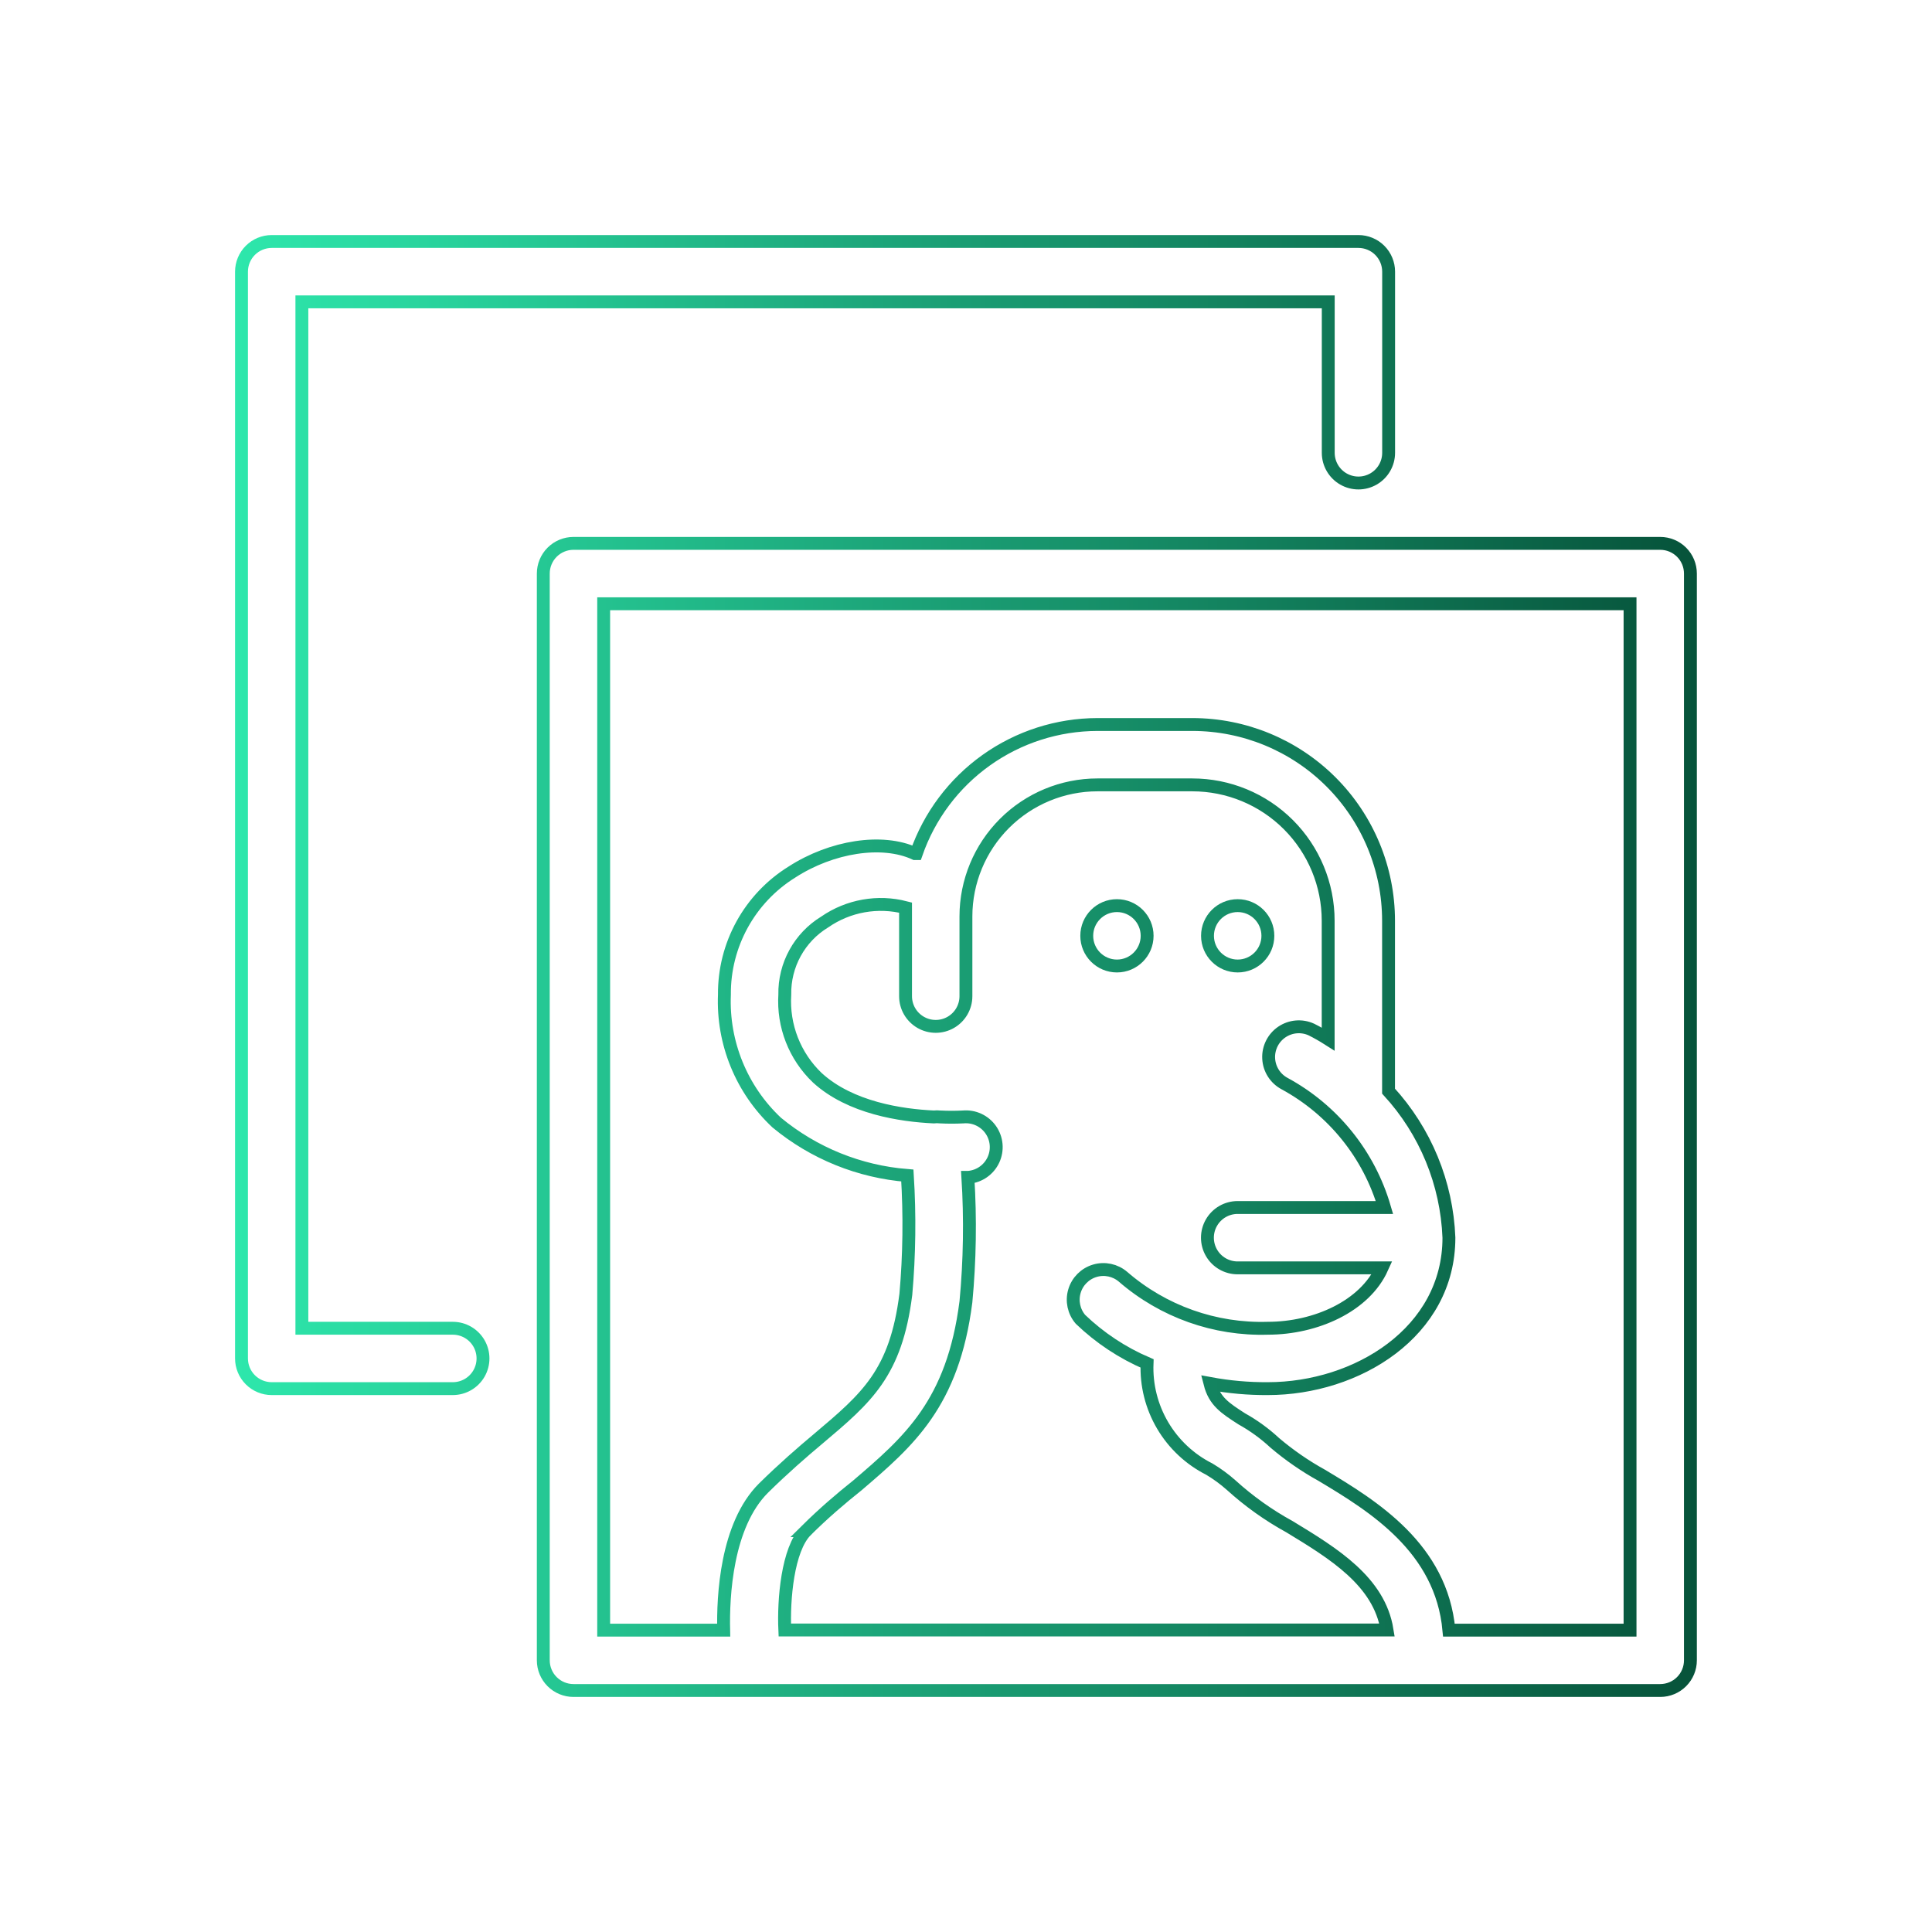
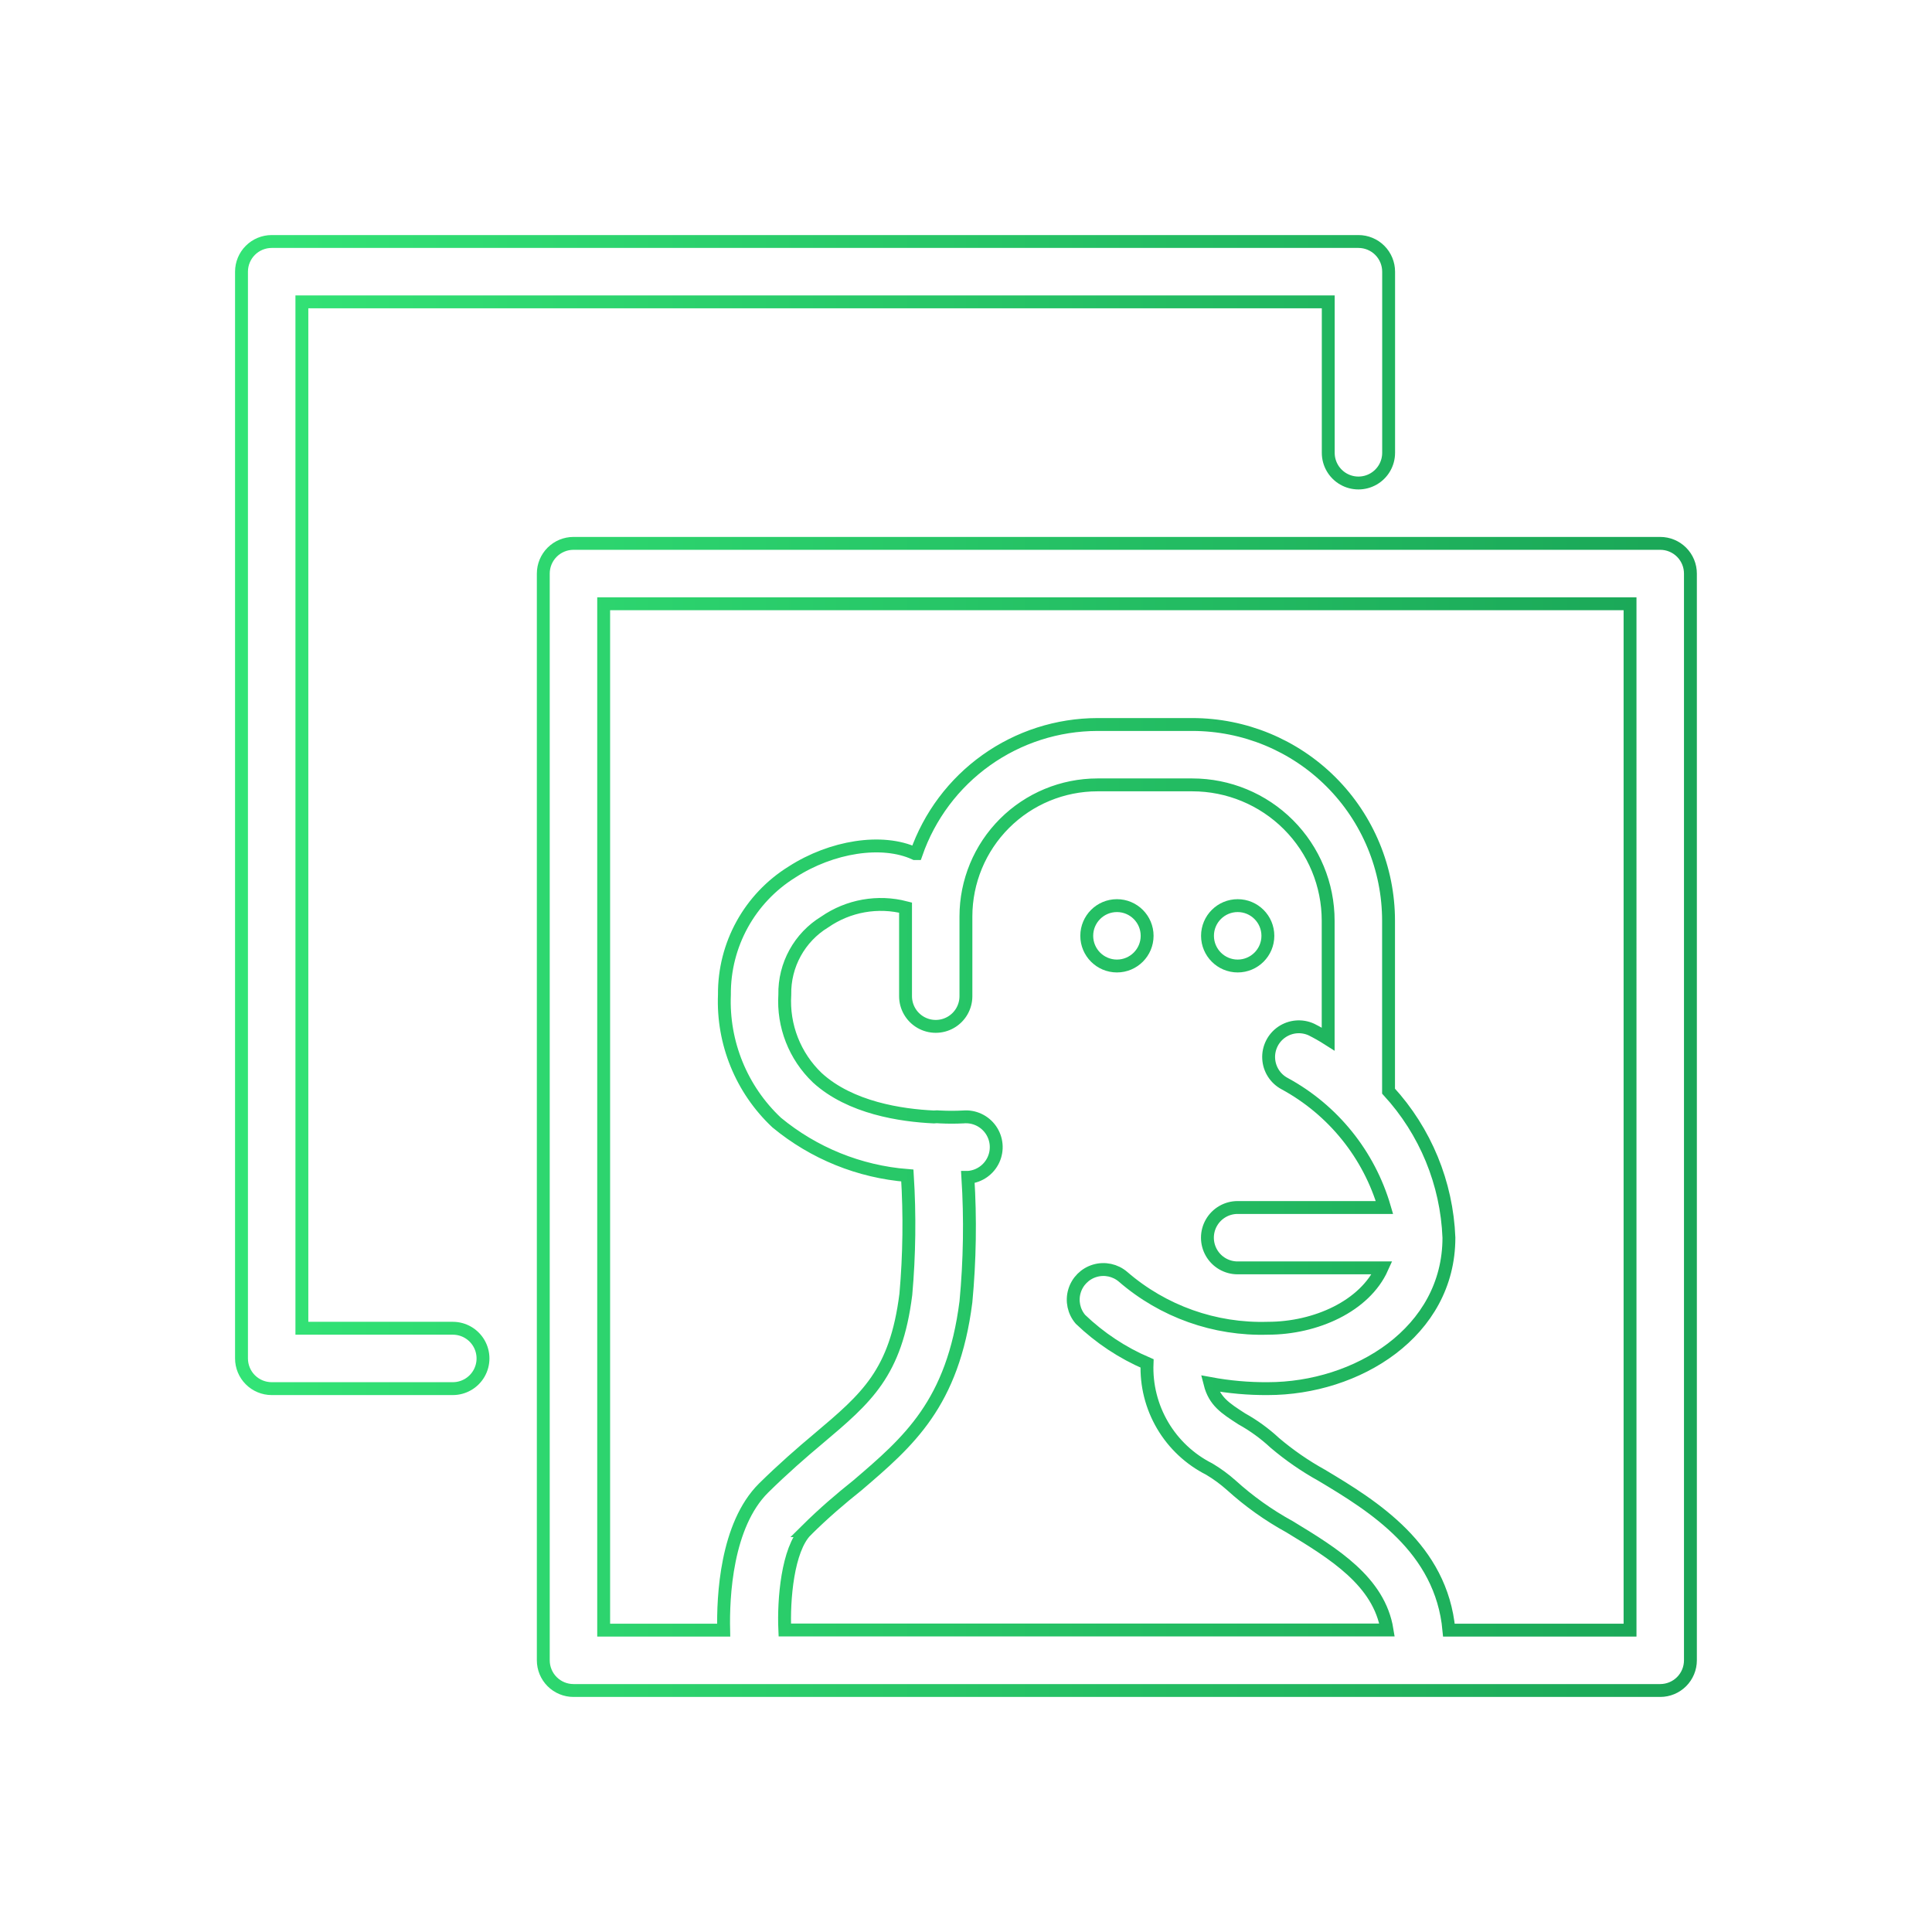
<svg xmlns="http://www.w3.org/2000/svg" width="1600" height="1600" viewBox="0 0 1200 1200">
  <defs>
    <linearGradient id="A" gradientUnits="userSpaceOnUse">
-       <stop offset="0%" stop-color="#93c5fd" />
-       <stop offset="100%" stop-color="#1e293b" />
+       <stop offset="0%" stop-color="#ff5f9c" />
+       <stop offset="100%" stop-color="#d94f8b" />
    </linearGradient>
    <linearGradient id="B" gradientUnits="userSpaceOnUse">
-       <stop offset="0%" stop-color="#b87333" />
-       <stop offset="100%" stop-color="#4b2e18" />
+       <stop offset="0%" stop-color="#37ee7b" />
+       <stop offset="100%" stop-color="#169c52" />
    </linearGradient>
    <linearGradient id="C" gradientUnits="userSpaceOnUse">
-       <stop offset="0%" stop-color="#34ffbe" />
-       <stop offset="100%" stop-color="#003b28" />
+       <stop offset="0%" stop-color="#ff9a3c" />
+       <stop offset="100%" stop-color="#cc7722" />
    </linearGradient>
    <path id="D" d="m712.5 581.25c0 10.355-8.395 18.75-18.75 18.75s-18.75-8.395-18.75-18.75 8.395-18.75 18.75-18.75 18.75 8.395 18.75 18.75z" />
  </defs>
-   <g fill="none" stroke="url(#C)" stroke-width="8">
+   <g fill="none" stroke="url(#B)" stroke-width="8">
    <path d="m1031.2 337.5h-675c-4.973 0-9.742 1.977-13.258 5.492-3.516 3.516-5.492 8.285-5.492 13.258v675c0 4.973 1.977 9.742 5.492 13.258 3.516 3.516 8.285 5.492 13.258 5.492h675c4.973 0 9.742-1.977 13.258-5.492 3.516-3.516 5.492-8.285 5.492-13.258v-675c0-4.973-1.977-9.742-5.492-13.258-3.516-3.516-8.285-5.492-13.258-5.492zm-530.53 613.22c11.156-11.062 21.656-19.969 31.875-28.125 31.781-27.188 59.344-50.719 67.406-114 2.426-25.711 2.832-51.57 1.219-77.344h0.469c6.699-0.602 12.566-4.734 15.395-10.836 2.828-6.102 2.184-13.25-1.688-18.75-3.871-5.5-10.383-8.516-17.082-7.914-4.777 0.246-9.566 0.246-14.344 0-1.34-0.145-2.691-0.145-4.031 0-19.969-0.938-51.75-5.531-72.281-24.375-13.996-13.375-21.371-32.242-20.156-51.562-0.348-18.41 9.113-35.617 24.844-45.188 14.633-10.113 32.938-13.363 50.156-8.906v5.438 49.594c0 6.699 3.574 12.887 9.375 16.238 5.801 3.348 12.949 3.348 18.75 0 5.801-3.352 9.375-9.539 9.375-16.238v-49.594c0.023-21.648 8.637-42.402 23.945-57.711 15.309-15.309 36.062-23.922 57.711-23.945h58.969c22.379 0 43.84 8.891 59.664 24.711 15.82 15.824 24.711 37.285 24.711 59.664v73.5c-3.367-2.144-6.84-4.117-10.406-5.906-5.961-2.738-12.922-2.16-18.352 1.523-5.43 3.684-8.539 9.938-8.199 16.488 0.34 6.551 4.082 12.449 9.863 15.551 30.129 16.348 52.477 44.059 62.062 76.969h-91.219c-6.699 0-12.887 3.574-16.238 9.375-3.348 5.801-3.348 12.949 0 18.75 3.352 5.801 9.539 9.375 16.238 9.375h89.719c-10.688 23.812-41.25 37.5-70.969 37.5-32.918 1-65.008-10.41-89.906-31.969-4.828-4.133-11.418-5.543-17.512-3.738-6.098 1.801-10.863 6.566-12.664 12.664-1.805 6.094-0.395 12.684 3.738 17.512 12.027 11.535 26.031 20.805 41.344 27.375-0.531 13.492 2.828 26.848 9.676 38.484 6.848 11.637 16.898 21.059 28.949 27.141 4.871 2.902 9.453 6.258 13.688 10.031 11.012 9.98 23.156 18.637 36.188 25.781 27.469 16.688 55.688 33.938 60.562 64.125h-374.06c-0.844-18.656 1.688-50.062 13.219-61.688zm511.78 61.781h-112.5c-4.688-51-46.875-76.969-79.031-96.188-10.363-5.738-20.129-12.488-29.156-20.156-6.219-5.777-13.113-10.781-20.531-14.906-10.312-6.656-16.875-10.875-19.688-21.938 11.84 2.199 23.863 3.266 35.906 3.188 55.312 0 112.5-35.062 112.5-93.75-1.312-33.828-14.602-66.094-37.5-91.031v-105.84c0-32.324-12.84-63.324-35.695-86.18-22.855-22.855-53.855-35.695-86.18-35.695h-58.969c-24.75 0.047-48.871 7.785-69.027 22.148-20.152 14.359-35.348 34.633-43.473 58.008h-0.844c-20.344-9.375-51.75-4.406-76.312 11.438-26.344 16.332-42.266 45.223-42 76.219-1.23 29.922 10.609 58.902 32.438 79.406 23.031 19.059 51.383 30.551 81.188 32.906 1.539 24.582 1.227 49.246-0.938 73.781-6.188 49.031-24.281 64.312-54.281 89.625-10.312 8.625-21.938 18.75-34.125 30.75-23.156 23.062-25.219 67.312-24.75 88.219h-74.531v-637.5h637.5z" />
    <path d="m281.25 825h-93.75v-637.5h637.5v93.75c0 6.699 3.574 12.887 9.375 16.238 5.801 3.348 12.949 3.348 18.75 0 5.801-3.352 9.375-9.539 9.375-16.238v-112.5c0-4.973-1.977-9.742-5.492-13.258-3.516-3.516-8.285-5.492-13.258-5.492h-675c-4.973 0-9.742 1.977-13.258 5.492-3.516 3.516-5.492 8.285-5.492 13.258v675c0 4.973 1.977 9.742 5.492 13.258 3.516 3.516 8.285 5.492 13.258 5.492h112.5c6.699 0 12.887-3.574 16.238-9.375 3.348-5.801 3.348-12.949 0-18.75-3.352-5.801-9.539-9.375-16.238-9.375z" />
    <use href="#D" />
    <use href="#D" x="75" />
  </g>
</svg>
